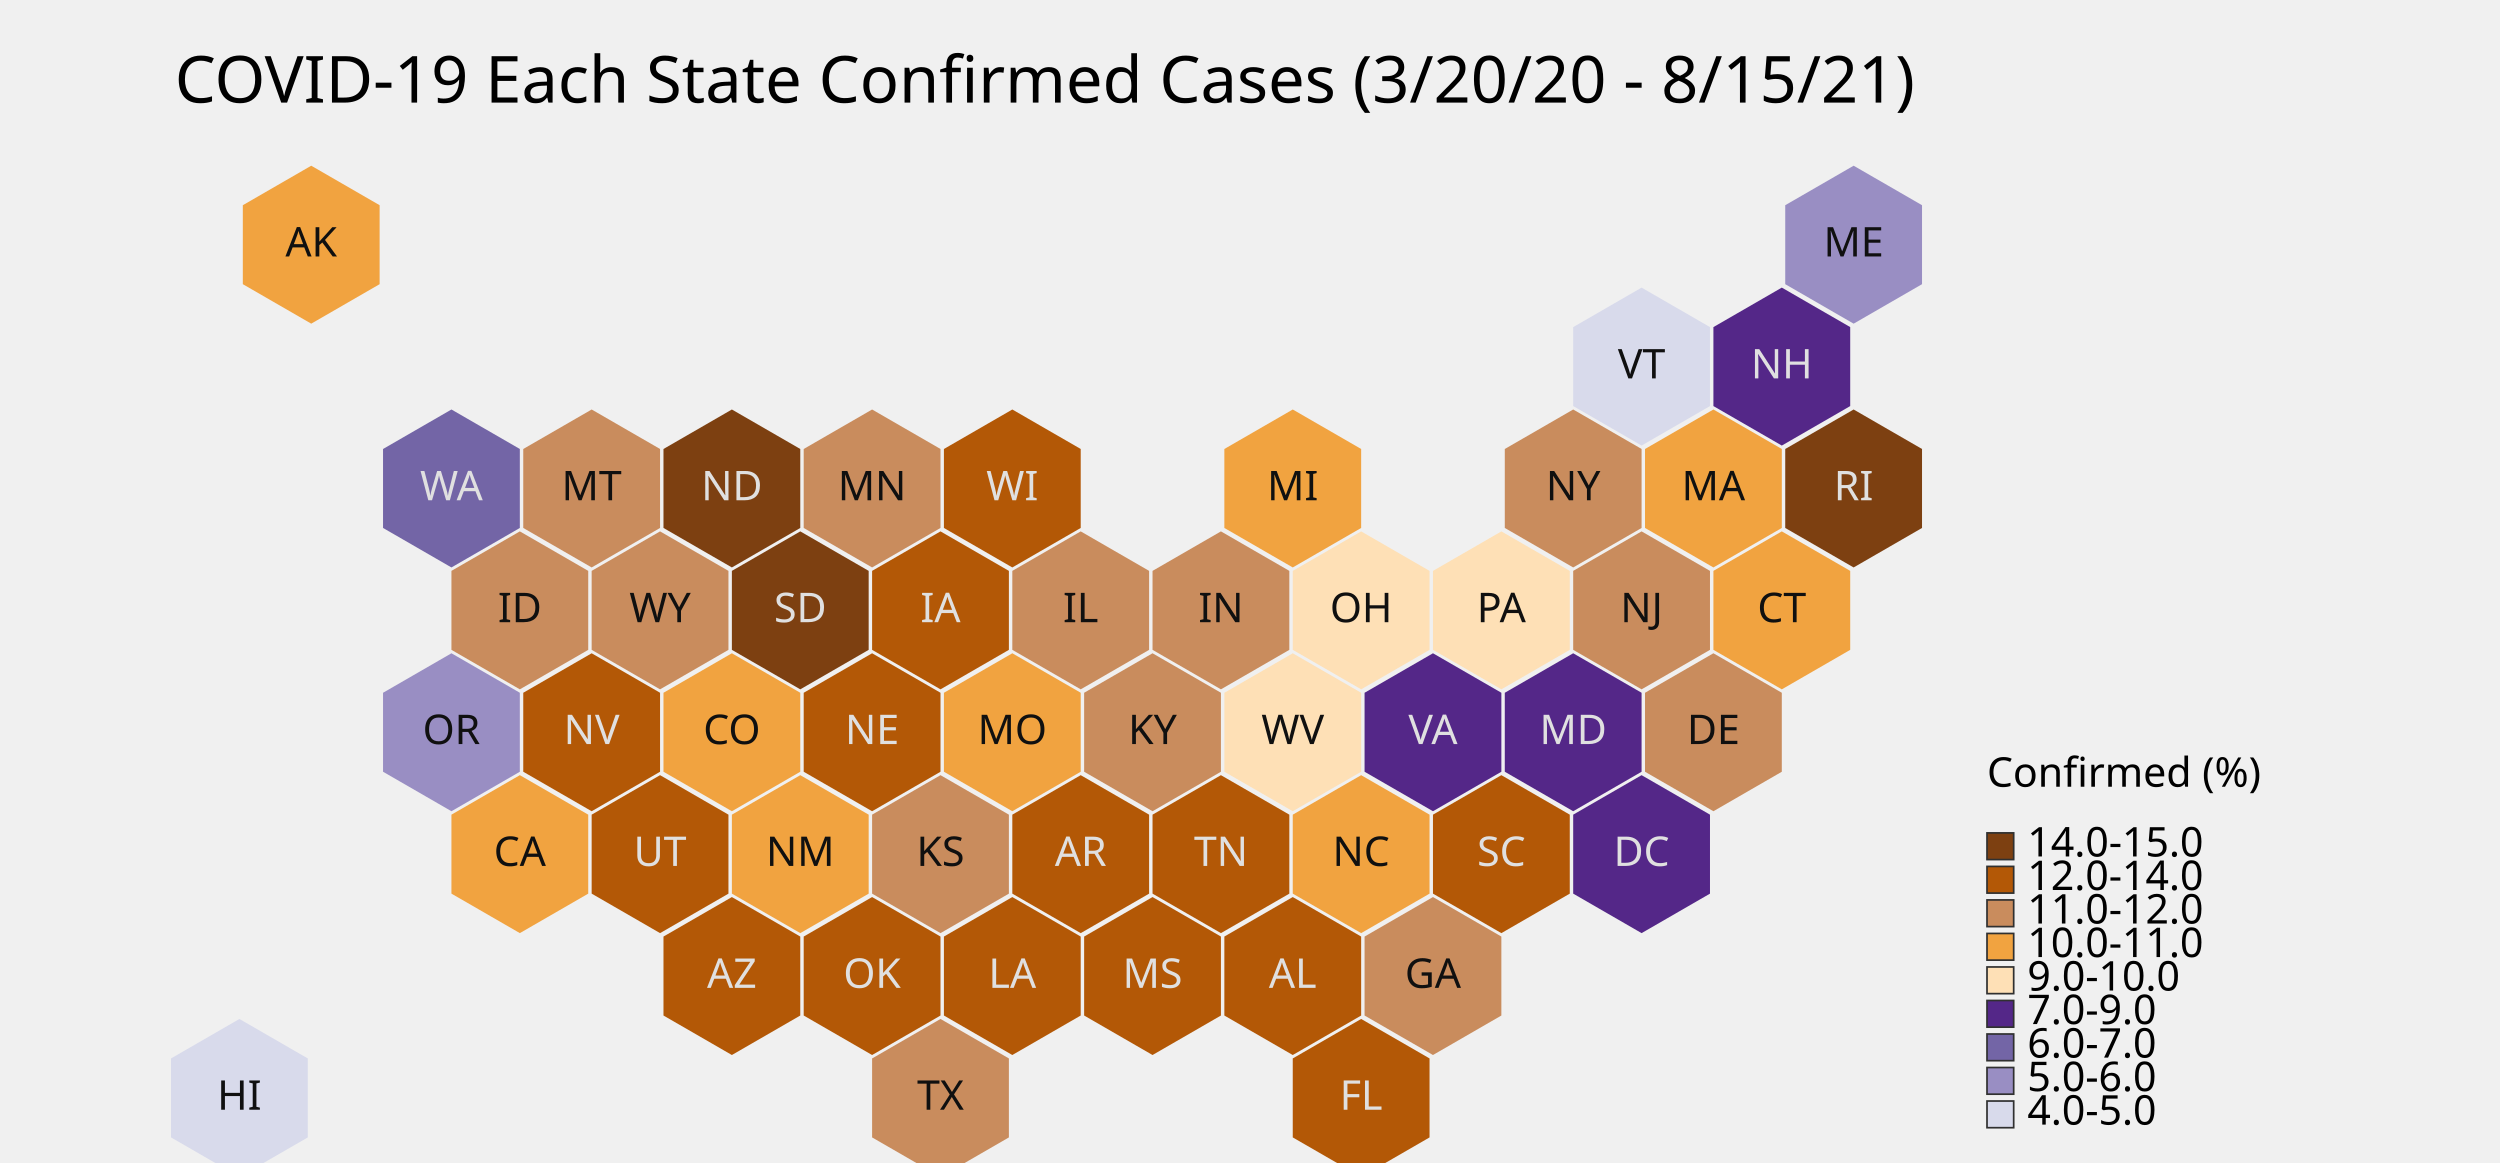
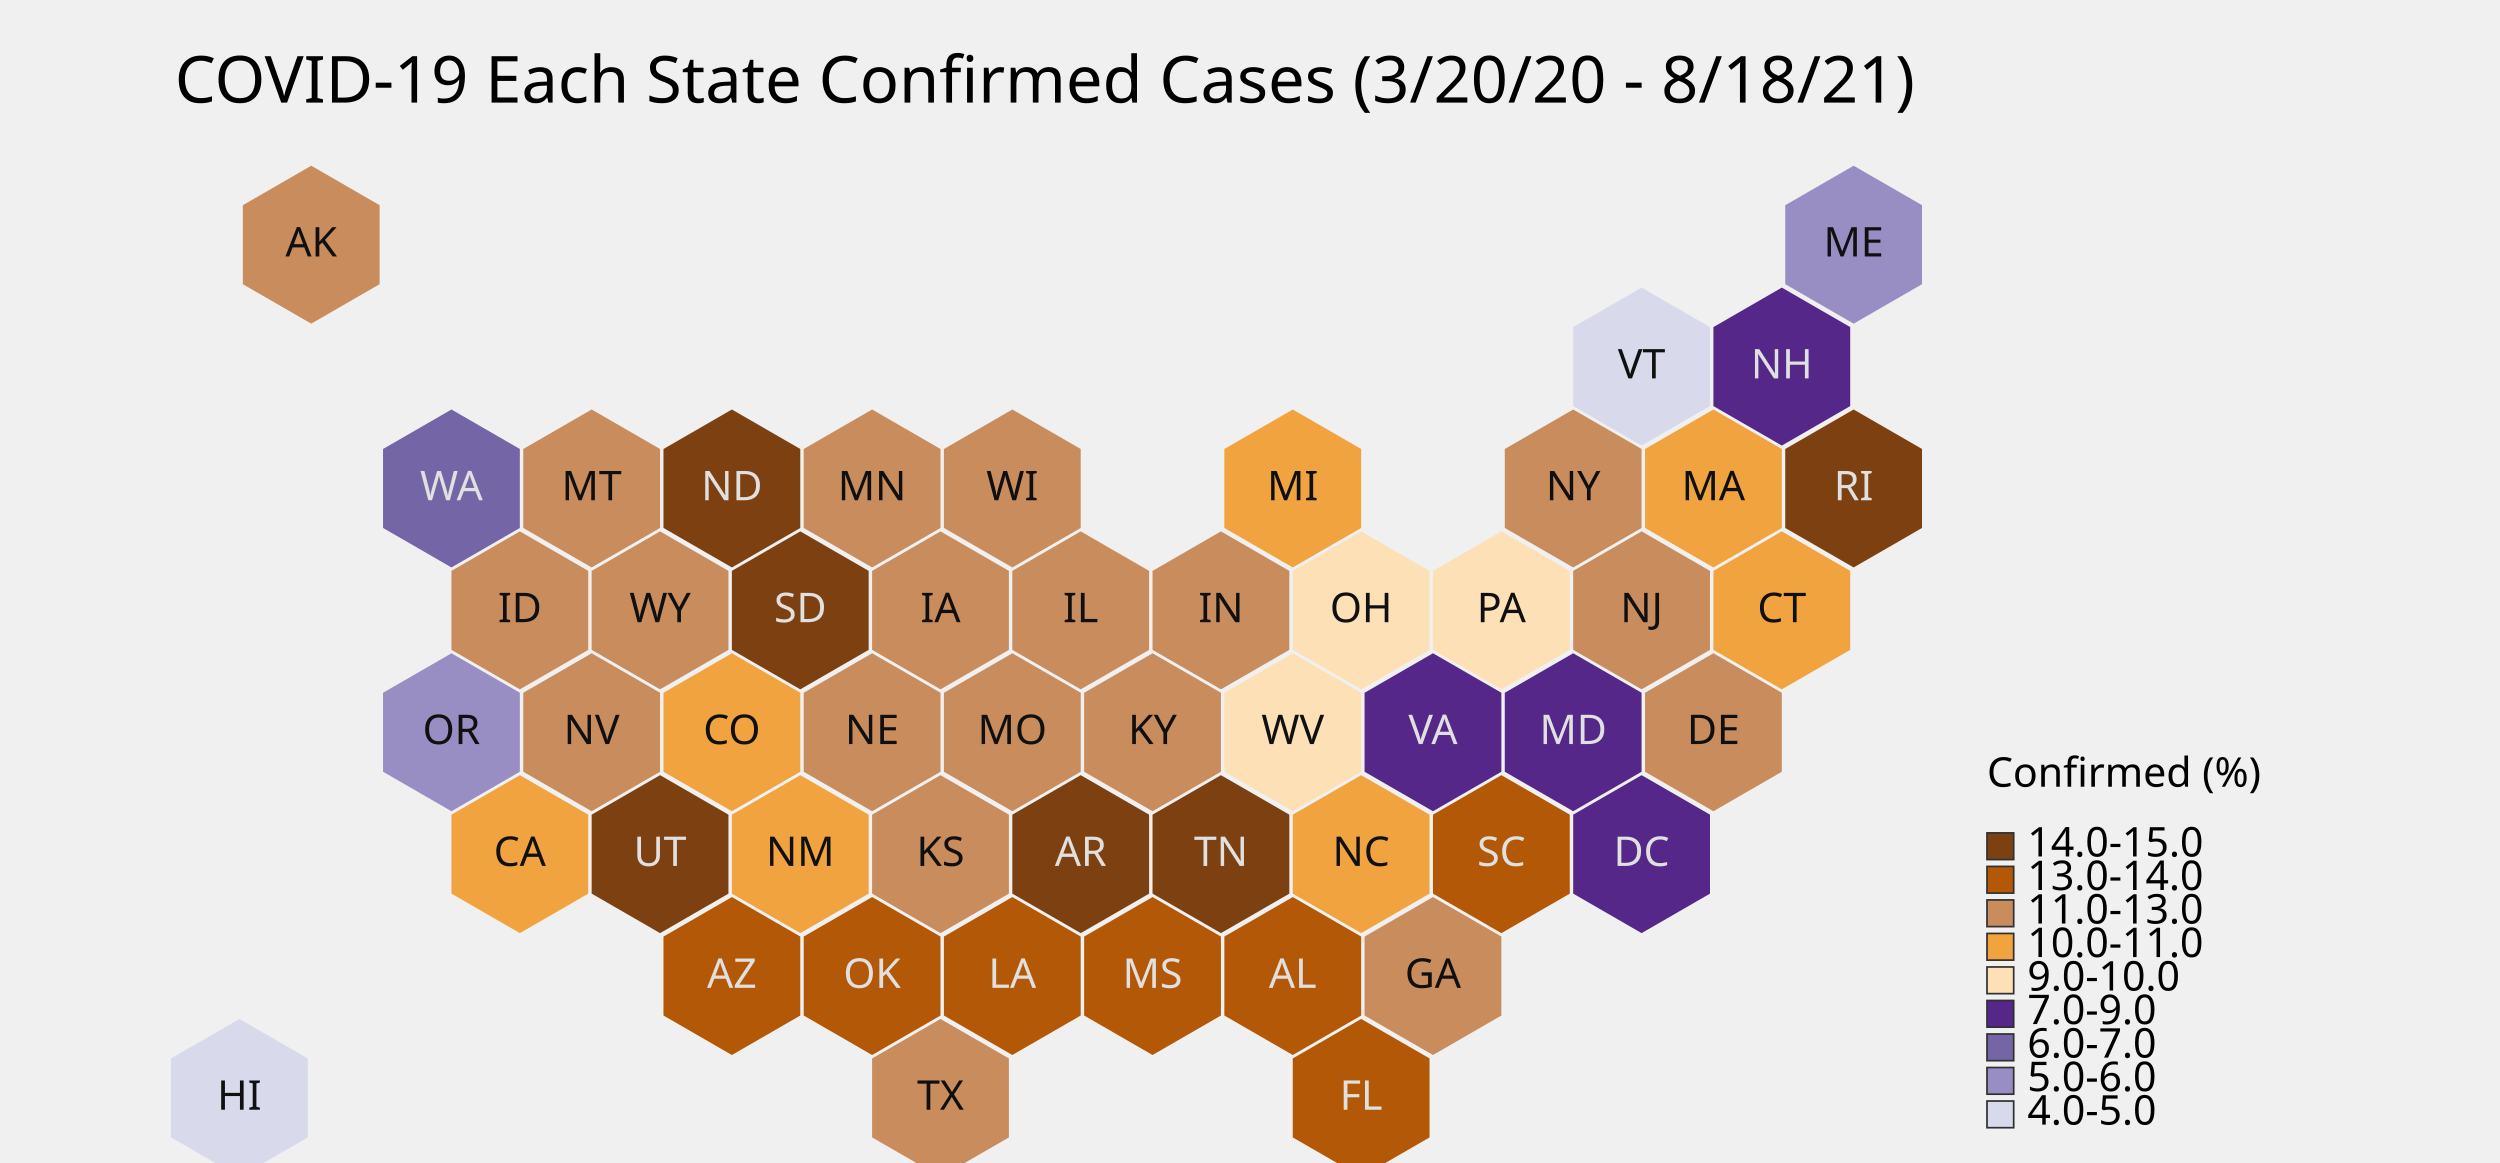
<svg xmlns="http://www.w3.org/2000/svg" version="1.1" height="340.04" width="731.0">
-   <polygon id="hexAK" points="71,60.0 91.0,48.453 111,60.0 111,83.094 91.0,94.641 71,83.094" style="stroke:#ffffff;stroke-miterlimit:4;stroke-opacity:1;stroke-dasharray:none;fill:#f1a340;stroke-width:0" />
+   <polygon id="hexAK" points="71,60.0 91.0,48.453 111,60.0 111,83.094 91.0,94.641 71,83.094" style="stroke:#ffffff;stroke-miterlimit:4;stroke-opacity:1;stroke-dasharray:none;fill:#c98c5d;stroke-width:0" />
  <text id="textAK" x="91.0" y="75.0" style="font-style:normal;font-weight:normal;font-size:12px;line-height:125%;text-anchor:middle;font-family:sans-serif;letter-spacing:0px;word-spacing:0px;fill-opacity:1;stroke:none;stroke-width:1px;stroke-linecap:butt;stroke-linejoin:miter;stroke-opacity:1;fill:#101010">
AK</text>
  <polygon id="hexAL" points="358,273.846 378.0,262.299 398,273.846 398,296.94 378.0,308.487 358,296.94" style="stroke:#ffffff;stroke-miterlimit:4;stroke-opacity:1;stroke-dasharray:none;fill:#b35806;stroke-width:0" />
  <text id="textAL" x="378.0" y="288.846" style="font-style:normal;font-weight:normal;font-size:12px;line-height:125%;text-anchor:middle;font-family:sans-serif;letter-spacing:0px;word-spacing:0px;fill-opacity:1;stroke:none;stroke-width:1px;stroke-linecap:butt;stroke-linejoin:miter;stroke-opacity:1;fill:#e0e0e0">
AL</text>
-   <polygon id="hexAR" points="296.0,238.205 316.0,226.658 336.0,238.205 336.0,261.299 316.0,272.846 296.0,261.299" style="stroke:#ffffff;stroke-miterlimit:4;stroke-opacity:1;stroke-dasharray:none;fill:#b35806;stroke-width:0" />
+   <polygon id="hexAR" points="296.0,238.205 316.0,226.658 336.0,238.205 336.0,261.299 316.0,272.846 296.0,261.299" style="stroke:#ffffff;stroke-miterlimit:4;stroke-opacity:1;stroke-dasharray:none;fill:#7d4011;stroke-width:0" />
  <text id="textAR" x="316.0" y="253.205" style="font-style:normal;font-weight:normal;font-size:12px;line-height:125%;text-anchor:middle;font-family:sans-serif;letter-spacing:0px;word-spacing:0px;fill-opacity:1;stroke:none;stroke-width:1px;stroke-linecap:butt;stroke-linejoin:miter;stroke-opacity:1;fill:#e0e0e0">
AR</text>
  <polygon id="hexAZ" points="194,273.846 214.0,262.299 234,273.846 234,296.94 214.0,308.487 194,296.94" style="stroke:#ffffff;stroke-miterlimit:4;stroke-opacity:1;stroke-dasharray:none;fill:#b35806;stroke-width:0" />
  <text id="textAZ" x="214.0" y="288.846" style="font-style:normal;font-weight:normal;font-size:12px;line-height:125%;text-anchor:middle;font-family:sans-serif;letter-spacing:0px;word-spacing:0px;fill-opacity:1;stroke:none;stroke-width:1px;stroke-linecap:butt;stroke-linejoin:miter;stroke-opacity:1;fill:#e0e0e0">
AZ</text>
  <polygon id="hexCA" points="132.0,238.205 152.0,226.658 172.0,238.205 172.0,261.299 152.0,272.846 132.0,261.299" style="stroke:#ffffff;stroke-miterlimit:4;stroke-opacity:1;stroke-dasharray:none;fill:#f1a340;stroke-width:0" />
  <text id="textCA" x="152.0" y="253.205" style="font-style:normal;font-weight:normal;font-size:12px;line-height:125%;text-anchor:middle;font-family:sans-serif;letter-spacing:0px;word-spacing:0px;fill-opacity:1;stroke:none;stroke-width:1px;stroke-linecap:butt;stroke-linejoin:miter;stroke-opacity:1;fill:#101010">
CA</text>
  <polygon id="hexCO" points="194,202.564 214.0,191.017 234,202.564 234,225.658 214.0,237.205 194,225.658" style="stroke:#ffffff;stroke-miterlimit:4;stroke-opacity:1;stroke-dasharray:none;fill:#f1a340;stroke-width:0" />
  <text id="textCO" x="214.0" y="217.564" style="font-style:normal;font-weight:normal;font-size:12px;line-height:125%;text-anchor:middle;font-family:sans-serif;letter-spacing:0px;word-spacing:0px;fill-opacity:1;stroke:none;stroke-width:1px;stroke-linecap:butt;stroke-linejoin:miter;stroke-opacity:1;fill:#101010">
CO</text>
  <polygon id="hexCT" points="501.0,166.923 521.0,155.376 541.0,166.923 541.0,190.017 521.0,201.564 501.0,190.017" style="stroke:#ffffff;stroke-miterlimit:4;stroke-opacity:1;stroke-dasharray:none;fill:#f1a340;stroke-width:0" />
  <text id="textCT" x="521.0" y="181.923" style="font-style:normal;font-weight:normal;font-size:12px;line-height:125%;text-anchor:middle;font-family:sans-serif;letter-spacing:0px;word-spacing:0px;fill-opacity:1;stroke:none;stroke-width:1px;stroke-linecap:butt;stroke-linejoin:miter;stroke-opacity:1;fill:#101010">
CT</text>
  <polygon id="hexDC" points="460.0,238.205 480.0,226.658 500.0,238.205 500.0,261.299 480.0,272.846 460.0,261.299" style="stroke:#ffffff;stroke-miterlimit:4;stroke-opacity:1;stroke-dasharray:none;fill:#542788;stroke-width:0" />
  <text id="textDC" x="480.0" y="253.205" style="font-style:normal;font-weight:normal;font-size:12px;line-height:125%;text-anchor:middle;font-family:sans-serif;letter-spacing:0px;word-spacing:0px;fill-opacity:1;stroke:none;stroke-width:1px;stroke-linecap:butt;stroke-linejoin:miter;stroke-opacity:1;fill:#e0e0e0">
DC</text>
  <polygon id="hexDE" points="481,202.564 501.0,191.017 521,202.564 521,225.658 501.0,237.205 481,225.658" style="stroke:#ffffff;stroke-miterlimit:4;stroke-opacity:1;stroke-dasharray:none;fill:#c98c5d;stroke-width:0" />
  <text id="textDE" x="501.0" y="217.564" style="font-style:normal;font-weight:normal;font-size:12px;line-height:125%;text-anchor:middle;font-family:sans-serif;letter-spacing:0px;word-spacing:0px;fill-opacity:1;stroke:none;stroke-width:1px;stroke-linecap:butt;stroke-linejoin:miter;stroke-opacity:1;fill:#101010">
DE</text>
  <polygon id="hexFL" points="378.0,309.487 398.0,297.94 418.0,309.487 418.0,332.581 398.0,344.128 378.0,332.581" style="stroke:#ffffff;stroke-miterlimit:4;stroke-opacity:1;stroke-dasharray:none;fill:#b35806;stroke-width:0" />
  <text id="textFL" x="398.0" y="324.487" style="font-style:normal;font-weight:normal;font-size:12px;line-height:125%;text-anchor:middle;font-family:sans-serif;letter-spacing:0px;word-spacing:0px;fill-opacity:1;stroke:none;stroke-width:1px;stroke-linecap:butt;stroke-linejoin:miter;stroke-opacity:1;fill:#e0e0e0">
FL</text>
  <polygon id="hexGA" points="399,273.846 419.0,262.299 439,273.846 439,296.94 419.0,308.487 399,296.94" style="stroke:#ffffff;stroke-miterlimit:4;stroke-opacity:1;stroke-dasharray:none;fill:#c98c5d;stroke-width:0" />
  <text id="textGA" x="419.0" y="288.846" style="font-style:normal;font-weight:normal;font-size:12px;line-height:125%;text-anchor:middle;font-family:sans-serif;letter-spacing:0px;word-spacing:0px;fill-opacity:1;stroke:none;stroke-width:1px;stroke-linecap:butt;stroke-linejoin:miter;stroke-opacity:1;fill:#101010">
GA</text>
  <polygon id="hexHI" points="50.0,309.487 70.0,297.94 90.0,309.487 90.0,332.581 70.0,344.128 50.0,332.581" style="stroke:#ffffff;stroke-miterlimit:4;stroke-opacity:1;stroke-dasharray:none;fill:#d8daeb;stroke-width:0" />
  <text id="textHI" x="70.0" y="324.487" style="font-style:normal;font-weight:normal;font-size:12px;line-height:125%;text-anchor:middle;font-family:sans-serif;letter-spacing:0px;word-spacing:0px;fill-opacity:1;stroke:none;stroke-width:1px;stroke-linecap:butt;stroke-linejoin:miter;stroke-opacity:1;fill:#101010">
HI</text>
-   <polygon id="hexIA" points="255.0,166.923 275.0,155.376 295.0,166.923 295.0,190.017 275.0,201.564 255.0,190.017" style="stroke:#ffffff;stroke-miterlimit:4;stroke-opacity:1;stroke-dasharray:none;fill:#b35806;stroke-width:0" />
-   <text id="textIA" x="275.0" y="181.923" style="font-style:normal;font-weight:normal;font-size:12px;line-height:125%;text-anchor:middle;font-family:sans-serif;letter-spacing:0px;word-spacing:0px;fill-opacity:1;stroke:none;stroke-width:1px;stroke-linecap:butt;stroke-linejoin:miter;stroke-opacity:1;fill:#e0e0e0">
+   <polygon id="hexIA" points="255.0,166.923 275.0,155.376 295.0,166.923 295.0,190.017 275.0,201.564 255.0,190.017" style="stroke:#ffffff;stroke-miterlimit:4;stroke-opacity:1;stroke-dasharray:none;fill:#c98c5d;stroke-width:0" />
+   <text id="textIA" x="275.0" y="181.923" style="font-style:normal;font-weight:normal;font-size:12px;line-height:125%;text-anchor:middle;font-family:sans-serif;letter-spacing:0px;word-spacing:0px;fill-opacity:1;stroke:none;stroke-width:1px;stroke-linecap:butt;stroke-linejoin:miter;stroke-opacity:1;fill:#101010">
IA</text>
  <polygon id="hexID" points="132.0,166.923 152.0,155.376 172.0,166.923 172.0,190.017 152.0,201.564 132.0,190.017" style="stroke:#ffffff;stroke-miterlimit:4;stroke-opacity:1;stroke-dasharray:none;fill:#c98c5d;stroke-width:0" />
  <text id="textID" x="152.0" y="181.923" style="font-style:normal;font-weight:normal;font-size:12px;line-height:125%;text-anchor:middle;font-family:sans-serif;letter-spacing:0px;word-spacing:0px;fill-opacity:1;stroke:none;stroke-width:1px;stroke-linecap:butt;stroke-linejoin:miter;stroke-opacity:1;fill:#101010">
ID</text>
  <polygon id="hexIL" points="296.0,166.923 316.0,155.376 336.0,166.923 336.0,190.017 316.0,201.564 296.0,190.017" style="stroke:#ffffff;stroke-miterlimit:4;stroke-opacity:1;stroke-dasharray:none;fill:#c98c5d;stroke-width:0" />
  <text id="textIL" x="316.0" y="181.923" style="font-style:normal;font-weight:normal;font-size:12px;line-height:125%;text-anchor:middle;font-family:sans-serif;letter-spacing:0px;word-spacing:0px;fill-opacity:1;stroke:none;stroke-width:1px;stroke-linecap:butt;stroke-linejoin:miter;stroke-opacity:1;fill:#101010">
IL</text>
  <polygon id="hexIN" points="337.0,166.923 357.0,155.376 377.0,166.923 377.0,190.017 357.0,201.564 337.0,190.017" style="stroke:#ffffff;stroke-miterlimit:4;stroke-opacity:1;stroke-dasharray:none;fill:#c98c5d;stroke-width:0" />
  <text id="textIN" x="357.0" y="181.923" style="font-style:normal;font-weight:normal;font-size:12px;line-height:125%;text-anchor:middle;font-family:sans-serif;letter-spacing:0px;word-spacing:0px;fill-opacity:1;stroke:none;stroke-width:1px;stroke-linecap:butt;stroke-linejoin:miter;stroke-opacity:1;fill:#101010">
IN</text>
  <polygon id="hexKS" points="255.0,238.205 275.0,226.658 295.0,238.205 295.0,261.299 275.0,272.846 255.0,261.299" style="stroke:#ffffff;stroke-miterlimit:4;stroke-opacity:1;stroke-dasharray:none;fill:#c98c5d;stroke-width:0" />
  <text id="textKS" x="275.0" y="253.205" style="font-style:normal;font-weight:normal;font-size:12px;line-height:125%;text-anchor:middle;font-family:sans-serif;letter-spacing:0px;word-spacing:0px;fill-opacity:1;stroke:none;stroke-width:1px;stroke-linecap:butt;stroke-linejoin:miter;stroke-opacity:1;fill:#101010">
KS</text>
  <polygon id="hexKY" points="317,202.564 337.0,191.017 357,202.564 357,225.658 337.0,237.205 317,225.658" style="stroke:#ffffff;stroke-miterlimit:4;stroke-opacity:1;stroke-dasharray:none;fill:#c98c5d;stroke-width:0" />
  <text id="textKY" x="337.0" y="217.564" style="font-style:normal;font-weight:normal;font-size:12px;line-height:125%;text-anchor:middle;font-family:sans-serif;letter-spacing:0px;word-spacing:0px;fill-opacity:1;stroke:none;stroke-width:1px;stroke-linecap:butt;stroke-linejoin:miter;stroke-opacity:1;fill:#101010">
KY</text>
  <polygon id="hexLA" points="276,273.846 296.0,262.299 316,273.846 316,296.94 296.0,308.487 276,296.94" style="stroke:#ffffff;stroke-miterlimit:4;stroke-opacity:1;stroke-dasharray:none;fill:#b35806;stroke-width:0" />
  <text id="textLA" x="296.0" y="288.846" style="font-style:normal;font-weight:normal;font-size:12px;line-height:125%;text-anchor:middle;font-family:sans-serif;letter-spacing:0px;word-spacing:0px;fill-opacity:1;stroke:none;stroke-width:1px;stroke-linecap:butt;stroke-linejoin:miter;stroke-opacity:1;fill:#e0e0e0">
LA</text>
  <polygon id="hexMA" points="481,131.282 501.0,119.735 521,131.282 521,154.376 501.0,165.923 481,154.376" style="stroke:#ffffff;stroke-miterlimit:4;stroke-opacity:1;stroke-dasharray:none;fill:#f1a340;stroke-width:0" />
  <text id="textMA" x="501.0" y="146.282" style="font-style:normal;font-weight:normal;font-size:12px;line-height:125%;text-anchor:middle;font-family:sans-serif;letter-spacing:0px;word-spacing:0px;fill-opacity:1;stroke:none;stroke-width:1px;stroke-linecap:butt;stroke-linejoin:miter;stroke-opacity:1;fill:#101010">
MA</text>
  <polygon id="hexMD" points="440,202.564 460.0,191.017 480,202.564 480,225.658 460.0,237.205 440,225.658" style="stroke:#ffffff;stroke-miterlimit:4;stroke-opacity:1;stroke-dasharray:none;fill:#542788;stroke-width:0" />
  <text id="textMD" x="460.0" y="217.564" style="font-style:normal;font-weight:normal;font-size:12px;line-height:125%;text-anchor:middle;font-family:sans-serif;letter-spacing:0px;word-spacing:0px;fill-opacity:1;stroke:none;stroke-width:1px;stroke-linecap:butt;stroke-linejoin:miter;stroke-opacity:1;fill:#e0e0e0">
MD</text>
  <polygon id="hexME" points="522,60.0 542.0,48.453 562,60.0 562,83.094 542.0,94.641 522,83.094" style="stroke:#ffffff;stroke-miterlimit:4;stroke-opacity:1;stroke-dasharray:none;fill:#998ec3;stroke-width:0" />
  <text id="textME" x="542.0" y="75.0" style="font-style:normal;font-weight:normal;font-size:12px;line-height:125%;text-anchor:middle;font-family:sans-serif;letter-spacing:0px;word-spacing:0px;fill-opacity:1;stroke:none;stroke-width:1px;stroke-linecap:butt;stroke-linejoin:miter;stroke-opacity:1;fill:#101010">
ME</text>
  <polygon id="hexMI" points="358,131.282 378.0,119.735 398,131.282 398,154.376 378.0,165.923 358,154.376" style="stroke:#ffffff;stroke-miterlimit:4;stroke-opacity:1;stroke-dasharray:none;fill:#f1a340;stroke-width:0" />
  <text id="textMI" x="378.0" y="146.282" style="font-style:normal;font-weight:normal;font-size:12px;line-height:125%;text-anchor:middle;font-family:sans-serif;letter-spacing:0px;word-spacing:0px;fill-opacity:1;stroke:none;stroke-width:1px;stroke-linecap:butt;stroke-linejoin:miter;stroke-opacity:1;fill:#101010">
MI</text>
  <polygon id="hexMN" points="235,131.282 255.0,119.735 275,131.282 275,154.376 255.0,165.923 235,154.376" style="stroke:#ffffff;stroke-miterlimit:4;stroke-opacity:1;stroke-dasharray:none;fill:#c98c5d;stroke-width:0" />
  <text id="textMN" x="255.0" y="146.282" style="font-style:normal;font-weight:normal;font-size:12px;line-height:125%;text-anchor:middle;font-family:sans-serif;letter-spacing:0px;word-spacing:0px;fill-opacity:1;stroke:none;stroke-width:1px;stroke-linecap:butt;stroke-linejoin:miter;stroke-opacity:1;fill:#101010">
MN</text>
-   <polygon id="hexMO" points="276,202.564 296.0,191.017 316,202.564 316,225.658 296.0,237.205 276,225.658" style="stroke:#ffffff;stroke-miterlimit:4;stroke-opacity:1;stroke-dasharray:none;fill:#f1a340;stroke-width:0" />
+   <polygon id="hexMO" points="276,202.564 296.0,191.017 316,202.564 316,225.658 296.0,237.205 276,225.658" style="stroke:#ffffff;stroke-miterlimit:4;stroke-opacity:1;stroke-dasharray:none;fill:#c98c5d;stroke-width:0" />
  <text id="textMO" x="296.0" y="217.564" style="font-style:normal;font-weight:normal;font-size:12px;line-height:125%;text-anchor:middle;font-family:sans-serif;letter-spacing:0px;word-spacing:0px;fill-opacity:1;stroke:none;stroke-width:1px;stroke-linecap:butt;stroke-linejoin:miter;stroke-opacity:1;fill:#101010">
MO</text>
  <polygon id="hexMS" points="317,273.846 337.0,262.299 357,273.846 357,296.94 337.0,308.487 317,296.94" style="stroke:#ffffff;stroke-miterlimit:4;stroke-opacity:1;stroke-dasharray:none;fill:#b35806;stroke-width:0" />
  <text id="textMS" x="337.0" y="288.846" style="font-style:normal;font-weight:normal;font-size:12px;line-height:125%;text-anchor:middle;font-family:sans-serif;letter-spacing:0px;word-spacing:0px;fill-opacity:1;stroke:none;stroke-width:1px;stroke-linecap:butt;stroke-linejoin:miter;stroke-opacity:1;fill:#e0e0e0">
MS</text>
  <polygon id="hexMT" points="153,131.282 173.0,119.735 193,131.282 193,154.376 173.0,165.923 153,154.376" style="stroke:#ffffff;stroke-miterlimit:4;stroke-opacity:1;stroke-dasharray:none;fill:#c98c5d;stroke-width:0" />
  <text id="textMT" x="173.0" y="146.282" style="font-style:normal;font-weight:normal;font-size:12px;line-height:125%;text-anchor:middle;font-family:sans-serif;letter-spacing:0px;word-spacing:0px;fill-opacity:1;stroke:none;stroke-width:1px;stroke-linecap:butt;stroke-linejoin:miter;stroke-opacity:1;fill:#101010">
MT</text>
  <polygon id="hexNC" points="378.0,238.205 398.0,226.658 418.0,238.205 418.0,261.299 398.0,272.846 378.0,261.299" style="stroke:#ffffff;stroke-miterlimit:4;stroke-opacity:1;stroke-dasharray:none;fill:#f1a340;stroke-width:0" />
  <text id="textNC" x="398.0" y="253.205" style="font-style:normal;font-weight:normal;font-size:12px;line-height:125%;text-anchor:middle;font-family:sans-serif;letter-spacing:0px;word-spacing:0px;fill-opacity:1;stroke:none;stroke-width:1px;stroke-linecap:butt;stroke-linejoin:miter;stroke-opacity:1;fill:#101010">
NC</text>
  <polygon id="hexND" points="194,131.282 214.0,119.735 234,131.282 234,154.376 214.0,165.923 194,154.376" style="stroke:#ffffff;stroke-miterlimit:4;stroke-opacity:1;stroke-dasharray:none;fill:#7d4011;stroke-width:0" />
  <text id="textND" x="214.0" y="146.282" style="font-style:normal;font-weight:normal;font-size:12px;line-height:125%;text-anchor:middle;font-family:sans-serif;letter-spacing:0px;word-spacing:0px;fill-opacity:1;stroke:none;stroke-width:1px;stroke-linecap:butt;stroke-linejoin:miter;stroke-opacity:1;fill:#e0e0e0">
ND</text>
-   <polygon id="hexNE" points="235,202.564 255.0,191.017 275,202.564 275,225.658 255.0,237.205 235,225.658" style="stroke:#ffffff;stroke-miterlimit:4;stroke-opacity:1;stroke-dasharray:none;fill:#b35806;stroke-width:0" />
-   <text id="textNE" x="255.0" y="217.564" style="font-style:normal;font-weight:normal;font-size:12px;line-height:125%;text-anchor:middle;font-family:sans-serif;letter-spacing:0px;word-spacing:0px;fill-opacity:1;stroke:none;stroke-width:1px;stroke-linecap:butt;stroke-linejoin:miter;stroke-opacity:1;fill:#e0e0e0">
+   <polygon id="hexNE" points="235,202.564 255.0,191.017 275,202.564 275,225.658 255.0,237.205 235,225.658" style="stroke:#ffffff;stroke-miterlimit:4;stroke-opacity:1;stroke-dasharray:none;fill:#c98c5d;stroke-width:0" />
+   <text id="textNE" x="255.0" y="217.564" style="font-style:normal;font-weight:normal;font-size:12px;line-height:125%;text-anchor:middle;font-family:sans-serif;letter-spacing:0px;word-spacing:0px;fill-opacity:1;stroke:none;stroke-width:1px;stroke-linecap:butt;stroke-linejoin:miter;stroke-opacity:1;fill:#101010">
NE</text>
  <polygon id="hexNH" points="501.0,95.641 521.0,84.094 541.0,95.641 541.0,118.735 521.0,130.282 501.0,118.735" style="stroke:#ffffff;stroke-miterlimit:4;stroke-opacity:1;stroke-dasharray:none;fill:#542788;stroke-width:0" />
  <text id="textNH" x="521.0" y="110.641" style="font-style:normal;font-weight:normal;font-size:12px;line-height:125%;text-anchor:middle;font-family:sans-serif;letter-spacing:0px;word-spacing:0px;fill-opacity:1;stroke:none;stroke-width:1px;stroke-linecap:butt;stroke-linejoin:miter;stroke-opacity:1;fill:#e0e0e0">
NH</text>
  <polygon id="hexNJ" points="460.0,166.923 480.0,155.376 500.0,166.923 500.0,190.017 480.0,201.564 460.0,190.017" style="stroke:#ffffff;stroke-miterlimit:4;stroke-opacity:1;stroke-dasharray:none;fill:#c98c5d;stroke-width:0" />
  <text id="textNJ" x="480.0" y="181.923" style="font-style:normal;font-weight:normal;font-size:12px;line-height:125%;text-anchor:middle;font-family:sans-serif;letter-spacing:0px;word-spacing:0px;fill-opacity:1;stroke:none;stroke-width:1px;stroke-linecap:butt;stroke-linejoin:miter;stroke-opacity:1;fill:#101010">
NJ</text>
  <polygon id="hexNM" points="214.0,238.205 234.0,226.658 254.0,238.205 254.0,261.299 234.0,272.846 214.0,261.299" style="stroke:#ffffff;stroke-miterlimit:4;stroke-opacity:1;stroke-dasharray:none;fill:#f1a340;stroke-width:0" />
  <text id="textNM" x="234.0" y="253.205" style="font-style:normal;font-weight:normal;font-size:12px;line-height:125%;text-anchor:middle;font-family:sans-serif;letter-spacing:0px;word-spacing:0px;fill-opacity:1;stroke:none;stroke-width:1px;stroke-linecap:butt;stroke-linejoin:miter;stroke-opacity:1;fill:#101010">
NM</text>
-   <polygon id="hexNV" points="153,202.564 173.0,191.017 193,202.564 193,225.658 173.0,237.205 153,225.658" style="stroke:#ffffff;stroke-miterlimit:4;stroke-opacity:1;stroke-dasharray:none;fill:#b35806;stroke-width:0" />
-   <text id="textNV" x="173.0" y="217.564" style="font-style:normal;font-weight:normal;font-size:12px;line-height:125%;text-anchor:middle;font-family:sans-serif;letter-spacing:0px;word-spacing:0px;fill-opacity:1;stroke:none;stroke-width:1px;stroke-linecap:butt;stroke-linejoin:miter;stroke-opacity:1;fill:#e0e0e0">
+   <polygon id="hexNV" points="153,202.564 173.0,191.017 193,202.564 193,225.658 173.0,237.205 153,225.658" style="stroke:#ffffff;stroke-miterlimit:4;stroke-opacity:1;stroke-dasharray:none;fill:#c98c5d;stroke-width:0" />
+   <text id="textNV" x="173.0" y="217.564" style="font-style:normal;font-weight:normal;font-size:12px;line-height:125%;text-anchor:middle;font-family:sans-serif;letter-spacing:0px;word-spacing:0px;fill-opacity:1;stroke:none;stroke-width:1px;stroke-linecap:butt;stroke-linejoin:miter;stroke-opacity:1;fill:#101010">
NV</text>
  <polygon id="hexNY" points="440,131.282 460.0,119.735 480,131.282 480,154.376 460.0,165.923 440,154.376" style="stroke:#ffffff;stroke-miterlimit:4;stroke-opacity:1;stroke-dasharray:none;fill:#c98c5d;stroke-width:0" />
  <text id="textNY" x="460.0" y="146.282" style="font-style:normal;font-weight:normal;font-size:12px;line-height:125%;text-anchor:middle;font-family:sans-serif;letter-spacing:0px;word-spacing:0px;fill-opacity:1;stroke:none;stroke-width:1px;stroke-linecap:butt;stroke-linejoin:miter;stroke-opacity:1;fill:#101010">
NY</text>
  <polygon id="hexOH" points="378.0,166.923 398.0,155.376 418.0,166.923 418.0,190.017 398.0,201.564 378.0,190.017" style="stroke:#ffffff;stroke-miterlimit:4;stroke-opacity:1;stroke-dasharray:none;fill:#fee0b6;stroke-width:0" />
  <text id="textOH" x="398.0" y="181.923" style="font-style:normal;font-weight:normal;font-size:12px;line-height:125%;text-anchor:middle;font-family:sans-serif;letter-spacing:0px;word-spacing:0px;fill-opacity:1;stroke:none;stroke-width:1px;stroke-linecap:butt;stroke-linejoin:miter;stroke-opacity:1;fill:#101010">
OH</text>
  <polygon id="hexOK" points="235,273.846 255.0,262.299 275,273.846 275,296.94 255.0,308.487 235,296.94" style="stroke:#ffffff;stroke-miterlimit:4;stroke-opacity:1;stroke-dasharray:none;fill:#b35806;stroke-width:0" />
  <text id="textOK" x="255.0" y="288.846" style="font-style:normal;font-weight:normal;font-size:12px;line-height:125%;text-anchor:middle;font-family:sans-serif;letter-spacing:0px;word-spacing:0px;fill-opacity:1;stroke:none;stroke-width:1px;stroke-linecap:butt;stroke-linejoin:miter;stroke-opacity:1;fill:#e0e0e0">
OK</text>
  <polygon id="hexOR" points="112,202.564 132.0,191.017 152,202.564 152,225.658 132.0,237.205 112,225.658" style="stroke:#ffffff;stroke-miterlimit:4;stroke-opacity:1;stroke-dasharray:none;fill:#998ec3;stroke-width:0" />
  <text id="textOR" x="132.0" y="217.564" style="font-style:normal;font-weight:normal;font-size:12px;line-height:125%;text-anchor:middle;font-family:sans-serif;letter-spacing:0px;word-spacing:0px;fill-opacity:1;stroke:none;stroke-width:1px;stroke-linecap:butt;stroke-linejoin:miter;stroke-opacity:1;fill:#101010">
OR</text>
  <polygon id="hexPA" points="419.0,166.923 439.0,155.376 459.0,166.923 459.0,190.017 439.0,201.564 419.0,190.017" style="stroke:#ffffff;stroke-miterlimit:4;stroke-opacity:1;stroke-dasharray:none;fill:#fee0b6;stroke-width:0" />
  <text id="textPA" x="439.0" y="181.923" style="font-style:normal;font-weight:normal;font-size:12px;line-height:125%;text-anchor:middle;font-family:sans-serif;letter-spacing:0px;word-spacing:0px;fill-opacity:1;stroke:none;stroke-width:1px;stroke-linecap:butt;stroke-linejoin:miter;stroke-opacity:1;fill:#101010">
PA</text>
  <polygon id="hexRI" points="522,131.282 542.0,119.735 562,131.282 562,154.376 542.0,165.923 522,154.376" style="stroke:#ffffff;stroke-miterlimit:4;stroke-opacity:1;stroke-dasharray:none;fill:#7d4011;stroke-width:0" />
  <text id="textRI" x="542.0" y="146.282" style="font-style:normal;font-weight:normal;font-size:12px;line-height:125%;text-anchor:middle;font-family:sans-serif;letter-spacing:0px;word-spacing:0px;fill-opacity:1;stroke:none;stroke-width:1px;stroke-linecap:butt;stroke-linejoin:miter;stroke-opacity:1;fill:#e0e0e0">
RI</text>
  <polygon id="hexSC" points="419.0,238.205 439.0,226.658 459.0,238.205 459.0,261.299 439.0,272.846 419.0,261.299" style="stroke:#ffffff;stroke-miterlimit:4;stroke-opacity:1;stroke-dasharray:none;fill:#b35806;stroke-width:0" />
  <text id="textSC" x="439.0" y="253.205" style="font-style:normal;font-weight:normal;font-size:12px;line-height:125%;text-anchor:middle;font-family:sans-serif;letter-spacing:0px;word-spacing:0px;fill-opacity:1;stroke:none;stroke-width:1px;stroke-linecap:butt;stroke-linejoin:miter;stroke-opacity:1;fill:#e0e0e0">
SC</text>
  <polygon id="hexSD" points="214.0,166.923 234.0,155.376 254.0,166.923 254.0,190.017 234.0,201.564 214.0,190.017" style="stroke:#ffffff;stroke-miterlimit:4;stroke-opacity:1;stroke-dasharray:none;fill:#7d4011;stroke-width:0" />
  <text id="textSD" x="234.0" y="181.923" style="font-style:normal;font-weight:normal;font-size:12px;line-height:125%;text-anchor:middle;font-family:sans-serif;letter-spacing:0px;word-spacing:0px;fill-opacity:1;stroke:none;stroke-width:1px;stroke-linecap:butt;stroke-linejoin:miter;stroke-opacity:1;fill:#e0e0e0">
SD</text>
-   <polygon id="hexTN" points="337.0,238.205 357.0,226.658 377.0,238.205 377.0,261.299 357.0,272.846 337.0,261.299" style="stroke:#ffffff;stroke-miterlimit:4;stroke-opacity:1;stroke-dasharray:none;fill:#b35806;stroke-width:0" />
+   <polygon id="hexTN" points="337.0,238.205 357.0,226.658 377.0,238.205 377.0,261.299 357.0,272.846 337.0,261.299" style="stroke:#ffffff;stroke-miterlimit:4;stroke-opacity:1;stroke-dasharray:none;fill:#7d4011;stroke-width:0" />
  <text id="textTN" x="357.0" y="253.205" style="font-style:normal;font-weight:normal;font-size:12px;line-height:125%;text-anchor:middle;font-family:sans-serif;letter-spacing:0px;word-spacing:0px;fill-opacity:1;stroke:none;stroke-width:1px;stroke-linecap:butt;stroke-linejoin:miter;stroke-opacity:1;fill:#e0e0e0">
TN</text>
  <polygon id="hexTX" points="255.0,309.487 275.0,297.94 295.0,309.487 295.0,332.581 275.0,344.128 255.0,332.581" style="stroke:#ffffff;stroke-miterlimit:4;stroke-opacity:1;stroke-dasharray:none;fill:#c98c5d;stroke-width:0" />
  <text id="textTX" x="275.0" y="324.487" style="font-style:normal;font-weight:normal;font-size:12px;line-height:125%;text-anchor:middle;font-family:sans-serif;letter-spacing:0px;word-spacing:0px;fill-opacity:1;stroke:none;stroke-width:1px;stroke-linecap:butt;stroke-linejoin:miter;stroke-opacity:1;fill:#101010">
TX</text>
-   <polygon id="hexUT" points="173.0,238.205 193.0,226.658 213.0,238.205 213.0,261.299 193.0,272.846 173.0,261.299" style="stroke:#ffffff;stroke-miterlimit:4;stroke-opacity:1;stroke-dasharray:none;fill:#b35806;stroke-width:0" />
+   <polygon id="hexUT" points="173.0,238.205 193.0,226.658 213.0,238.205 213.0,261.299 193.0,272.846 173.0,261.299" style="stroke:#ffffff;stroke-miterlimit:4;stroke-opacity:1;stroke-dasharray:none;fill:#7d4011;stroke-width:0" />
  <text id="textUT" x="193.0" y="253.205" style="font-style:normal;font-weight:normal;font-size:12px;line-height:125%;text-anchor:middle;font-family:sans-serif;letter-spacing:0px;word-spacing:0px;fill-opacity:1;stroke:none;stroke-width:1px;stroke-linecap:butt;stroke-linejoin:miter;stroke-opacity:1;fill:#e0e0e0">
UT</text>
  <polygon id="hexVA" points="399,202.564 419.0,191.017 439,202.564 439,225.658 419.0,237.205 399,225.658" style="stroke:#ffffff;stroke-miterlimit:4;stroke-opacity:1;stroke-dasharray:none;fill:#542788;stroke-width:0" />
  <text id="textVA" x="419.0" y="217.564" style="font-style:normal;font-weight:normal;font-size:12px;line-height:125%;text-anchor:middle;font-family:sans-serif;letter-spacing:0px;word-spacing:0px;fill-opacity:1;stroke:none;stroke-width:1px;stroke-linecap:butt;stroke-linejoin:miter;stroke-opacity:1;fill:#e0e0e0">
VA</text>
  <polygon id="hexVT" points="460.0,95.641 480.0,84.094 500.0,95.641 500.0,118.735 480.0,130.282 460.0,118.735" style="stroke:#ffffff;stroke-miterlimit:4;stroke-opacity:1;stroke-dasharray:none;fill:#d8daeb;stroke-width:0" />
  <text id="textVT" x="480.0" y="110.641" style="font-style:normal;font-weight:normal;font-size:12px;line-height:125%;text-anchor:middle;font-family:sans-serif;letter-spacing:0px;word-spacing:0px;fill-opacity:1;stroke:none;stroke-width:1px;stroke-linecap:butt;stroke-linejoin:miter;stroke-opacity:1;fill:#101010">
VT</text>
  <polygon id="hexWA" points="112,131.282 132.0,119.735 152,131.282 152,154.376 132.0,165.923 112,154.376" style="stroke:#ffffff;stroke-miterlimit:4;stroke-opacity:1;stroke-dasharray:none;fill:#7365a6;stroke-width:0" />
  <text id="textWA" x="132.0" y="146.282" style="font-style:normal;font-weight:normal;font-size:12px;line-height:125%;text-anchor:middle;font-family:sans-serif;letter-spacing:0px;word-spacing:0px;fill-opacity:1;stroke:none;stroke-width:1px;stroke-linecap:butt;stroke-linejoin:miter;stroke-opacity:1;fill:#e0e0e0">
WA</text>
-   <polygon id="hexWI" points="276,131.282 296.0,119.735 316,131.282 316,154.376 296.0,165.923 276,154.376" style="stroke:#ffffff;stroke-miterlimit:4;stroke-opacity:1;stroke-dasharray:none;fill:#b35806;stroke-width:0" />
-   <text id="textWI" x="296.0" y="146.282" style="font-style:normal;font-weight:normal;font-size:12px;line-height:125%;text-anchor:middle;font-family:sans-serif;letter-spacing:0px;word-spacing:0px;fill-opacity:1;stroke:none;stroke-width:1px;stroke-linecap:butt;stroke-linejoin:miter;stroke-opacity:1;fill:#e0e0e0">
+   <polygon id="hexWI" points="276,131.282 296.0,119.735 316,131.282 316,154.376 296.0,165.923 276,154.376" style="stroke:#ffffff;stroke-miterlimit:4;stroke-opacity:1;stroke-dasharray:none;fill:#c98c5d;stroke-width:0" />
+   <text id="textWI" x="296.0" y="146.282" style="font-style:normal;font-weight:normal;font-size:12px;line-height:125%;text-anchor:middle;font-family:sans-serif;letter-spacing:0px;word-spacing:0px;fill-opacity:1;stroke:none;stroke-width:1px;stroke-linecap:butt;stroke-linejoin:miter;stroke-opacity:1;fill:#101010">
WI</text>
  <polygon id="hexWV" points="358,202.564 378.0,191.017 398,202.564 398,225.658 378.0,237.205 358,225.658" style="stroke:#ffffff;stroke-miterlimit:4;stroke-opacity:1;stroke-dasharray:none;fill:#fee0b6;stroke-width:0" />
  <text id="textWV" x="378.0" y="217.564" style="font-style:normal;font-weight:normal;font-size:12px;line-height:125%;text-anchor:middle;font-family:sans-serif;letter-spacing:0px;word-spacing:0px;fill-opacity:1;stroke:none;stroke-width:1px;stroke-linecap:butt;stroke-linejoin:miter;stroke-opacity:1;fill:#101010">
WV</text>
  <polygon id="hexWY" points="173.0,166.923 193.0,155.376 213.0,166.923 213.0,190.017 193.0,201.564 173.0,190.017" style="stroke:#ffffff;stroke-miterlimit:4;stroke-opacity:1;stroke-dasharray:none;fill:#c98c5d;stroke-width:0" />
  <text id="textWY" x="193.0" y="181.923" style="font-style:normal;font-weight:normal;font-size:12px;line-height:125%;text-anchor:middle;font-family:sans-serif;letter-spacing:0px;word-spacing:0px;fill-opacity:1;stroke:none;stroke-width:1px;stroke-linecap:butt;stroke-linejoin:miter;stroke-opacity:1;fill:#101010">
WY</text>
  <g transform="translate(581.0 230.04)">
    <rect id="legendbox0" x="0" y="13.5" height="7.8" width="7.8" style="fill:#7d4011;stroke-width:0.5px;stroke:#303030;fill-rule:evenodd;stroke-linecap:butt;stroke-linejoin:miter;stroke-opacity:1" />
    <rect id="legendbox1" x="0" y="23.3" height="7.8" width="7.8" style="fill:#b35806;stroke-width:0.5px;stroke:#303030;fill-rule:evenodd;stroke-linecap:butt;stroke-linejoin:miter;stroke-opacity:1" />
    <rect id="legendbox2" x="0" y="33.1" height="7.8" width="7.8" style="fill:#c98c5d;stroke-width:0.5px;stroke:#303030;fill-rule:evenodd;stroke-linecap:butt;stroke-linejoin:miter;stroke-opacity:1" />
    <rect id="legendbox3" x="0" y="42.9" height="7.8" width="7.8" style="fill:#f1a340;stroke-width:0.5px;stroke:#303030;fill-rule:evenodd;stroke-linecap:butt;stroke-linejoin:miter;stroke-opacity:1" />
    <rect id="legendbox4" x="0" y="52.7" height="7.8" width="7.8" style="fill:#fee0b6;stroke-width:0.5px;stroke:#303030;fill-rule:evenodd;stroke-linecap:butt;stroke-linejoin:miter;stroke-opacity:1" />
    <rect id="legendbox5" x="0" y="62.5" height="7.8" width="7.8" style="fill:#542788;stroke-width:0.5px;stroke:#303030;fill-rule:evenodd;stroke-linecap:butt;stroke-linejoin:miter;stroke-opacity:1" />
    <rect id="legendbox6" x="0" y="72.3" height="7.8" width="7.8" style="fill:#7365a6;stroke-width:0.5px;stroke:#303030;fill-rule:evenodd;stroke-linecap:butt;stroke-linejoin:miter;stroke-opacity:1" />
    <rect id="legendbox7" x="0" y="82.1" height="7.8" width="7.8" style="fill:#998ec3;stroke-width:0.5px;stroke:#303030;fill-rule:evenodd;stroke-linecap:butt;stroke-linejoin:miter;stroke-opacity:1" />
    <rect id="legendbox8" x="0" y="91.9" height="7.8" width="7.8" style="fill:#d8daeb;stroke-width:0.5px;stroke:#303030;fill-rule:evenodd;stroke-linecap:butt;stroke-linejoin:miter;stroke-opacity:1" />
    <text id="legendlabel0" x="11.8" y="20.4" style="font-style:normal;font-weight:normal;font-size:12px;line-height:125%;text-anchor:left;font-family:sans-serif;letter-spacing:0px;word-spacing:0px;fill-opacity:1;stroke:none;stroke-width:1px;stroke-linecap:butt;stroke-linejoin:miter;stroke-opacity:1;alignment-baseline:middle">
14.0-15.0</text>
    <text id="legendlabel1" x="11.8" y="30.2" style="font-style:normal;font-weight:normal;font-size:12px;line-height:125%;text-anchor:left;font-family:sans-serif;letter-spacing:0px;word-spacing:0px;fill-opacity:1;stroke:none;stroke-width:1px;stroke-linecap:butt;stroke-linejoin:miter;stroke-opacity:1;alignment-baseline:middle">
- 12.0-14.0</text>
+ 13.0-14.0</text>
    <text id="legendlabel2" x="11.8" y="40.0" style="font-style:normal;font-weight:normal;font-size:12px;line-height:125%;text-anchor:left;font-family:sans-serif;letter-spacing:0px;word-spacing:0px;fill-opacity:1;stroke:none;stroke-width:1px;stroke-linecap:butt;stroke-linejoin:miter;stroke-opacity:1;alignment-baseline:middle">
- 11.0-12.0</text>
+ 11.0-13.0</text>
    <text id="legendlabel3" x="11.8" y="49.8" style="font-style:normal;font-weight:normal;font-size:12px;line-height:125%;text-anchor:left;font-family:sans-serif;letter-spacing:0px;word-spacing:0px;fill-opacity:1;stroke:none;stroke-width:1px;stroke-linecap:butt;stroke-linejoin:miter;stroke-opacity:1;alignment-baseline:middle">
10.0-11.0</text>
    <text id="legendlabel4" x="11.8" y="59.6" style="font-style:normal;font-weight:normal;font-size:12px;line-height:125%;text-anchor:left;font-family:sans-serif;letter-spacing:0px;word-spacing:0px;fill-opacity:1;stroke:none;stroke-width:1px;stroke-linecap:butt;stroke-linejoin:miter;stroke-opacity:1;alignment-baseline:middle">
9.0-10.0</text>
    <text id="legendlabel5" x="11.8" y="69.4" style="font-style:normal;font-weight:normal;font-size:12px;line-height:125%;text-anchor:left;font-family:sans-serif;letter-spacing:0px;word-spacing:0px;fill-opacity:1;stroke:none;stroke-width:1px;stroke-linecap:butt;stroke-linejoin:miter;stroke-opacity:1;alignment-baseline:middle">
7.0-9.0</text>
    <text id="legendlabel6" x="11.8" y="79.2" style="font-style:normal;font-weight:normal;font-size:12px;line-height:125%;text-anchor:left;font-family:sans-serif;letter-spacing:0px;word-spacing:0px;fill-opacity:1;stroke:none;stroke-width:1px;stroke-linecap:butt;stroke-linejoin:miter;stroke-opacity:1;alignment-baseline:middle">
6.0-7.0</text>
    <text id="legendlabel7" x="11.8" y="89" style="font-style:normal;font-weight:normal;font-size:12px;line-height:125%;text-anchor:left;font-family:sans-serif;letter-spacing:0px;word-spacing:0px;fill-opacity:1;stroke:none;stroke-width:1px;stroke-linecap:butt;stroke-linejoin:miter;stroke-opacity:1;alignment-baseline:middle">
5.0-6.0</text>
    <text id="legendlabel8" x="11.8" y="98.8" style="font-style:normal;font-weight:normal;font-size:12px;line-height:125%;text-anchor:left;font-family:sans-serif;letter-spacing:0px;word-spacing:0px;fill-opacity:1;stroke:none;stroke-width:1px;stroke-linecap:butt;stroke-linejoin:miter;stroke-opacity:1;alignment-baseline:middle">
4.0-5.0</text>
    <text id="legendtitle" x="0" y="0" style="font-style:normal;font-weight:normal;font-size:12px;line-height:125%;text-anchor:left;font-family:sans-serif;letter-spacing:0px;word-spacing:0px;fill-opacity:1;stroke:none;stroke-width:1px;stroke-linecap:butt;stroke-linejoin:miter;stroke-opacity:1">
Confirmed (%)</text>
  </g>
  <text id="title" x="305.5" y="30" style="font-style:normal;font-weight:normal;font-size:19;line-height:125%;text-anchor:middle;font-family:sans-serif;letter-spacing:0px;word-spacing:0px;fill-opacity:1;stroke:none;stroke-width:1px;stroke-linecap:butt;stroke-linejoin:miter;stroke-opacity:1;fill:#000000">
- COVID-19 Each State Confirmed Cases (3/20/20 - 8/15/21)</text>
+ COVID-19 Each State Confirmed Cases (3/20/20 - 8/18/21)</text>
</svg>
